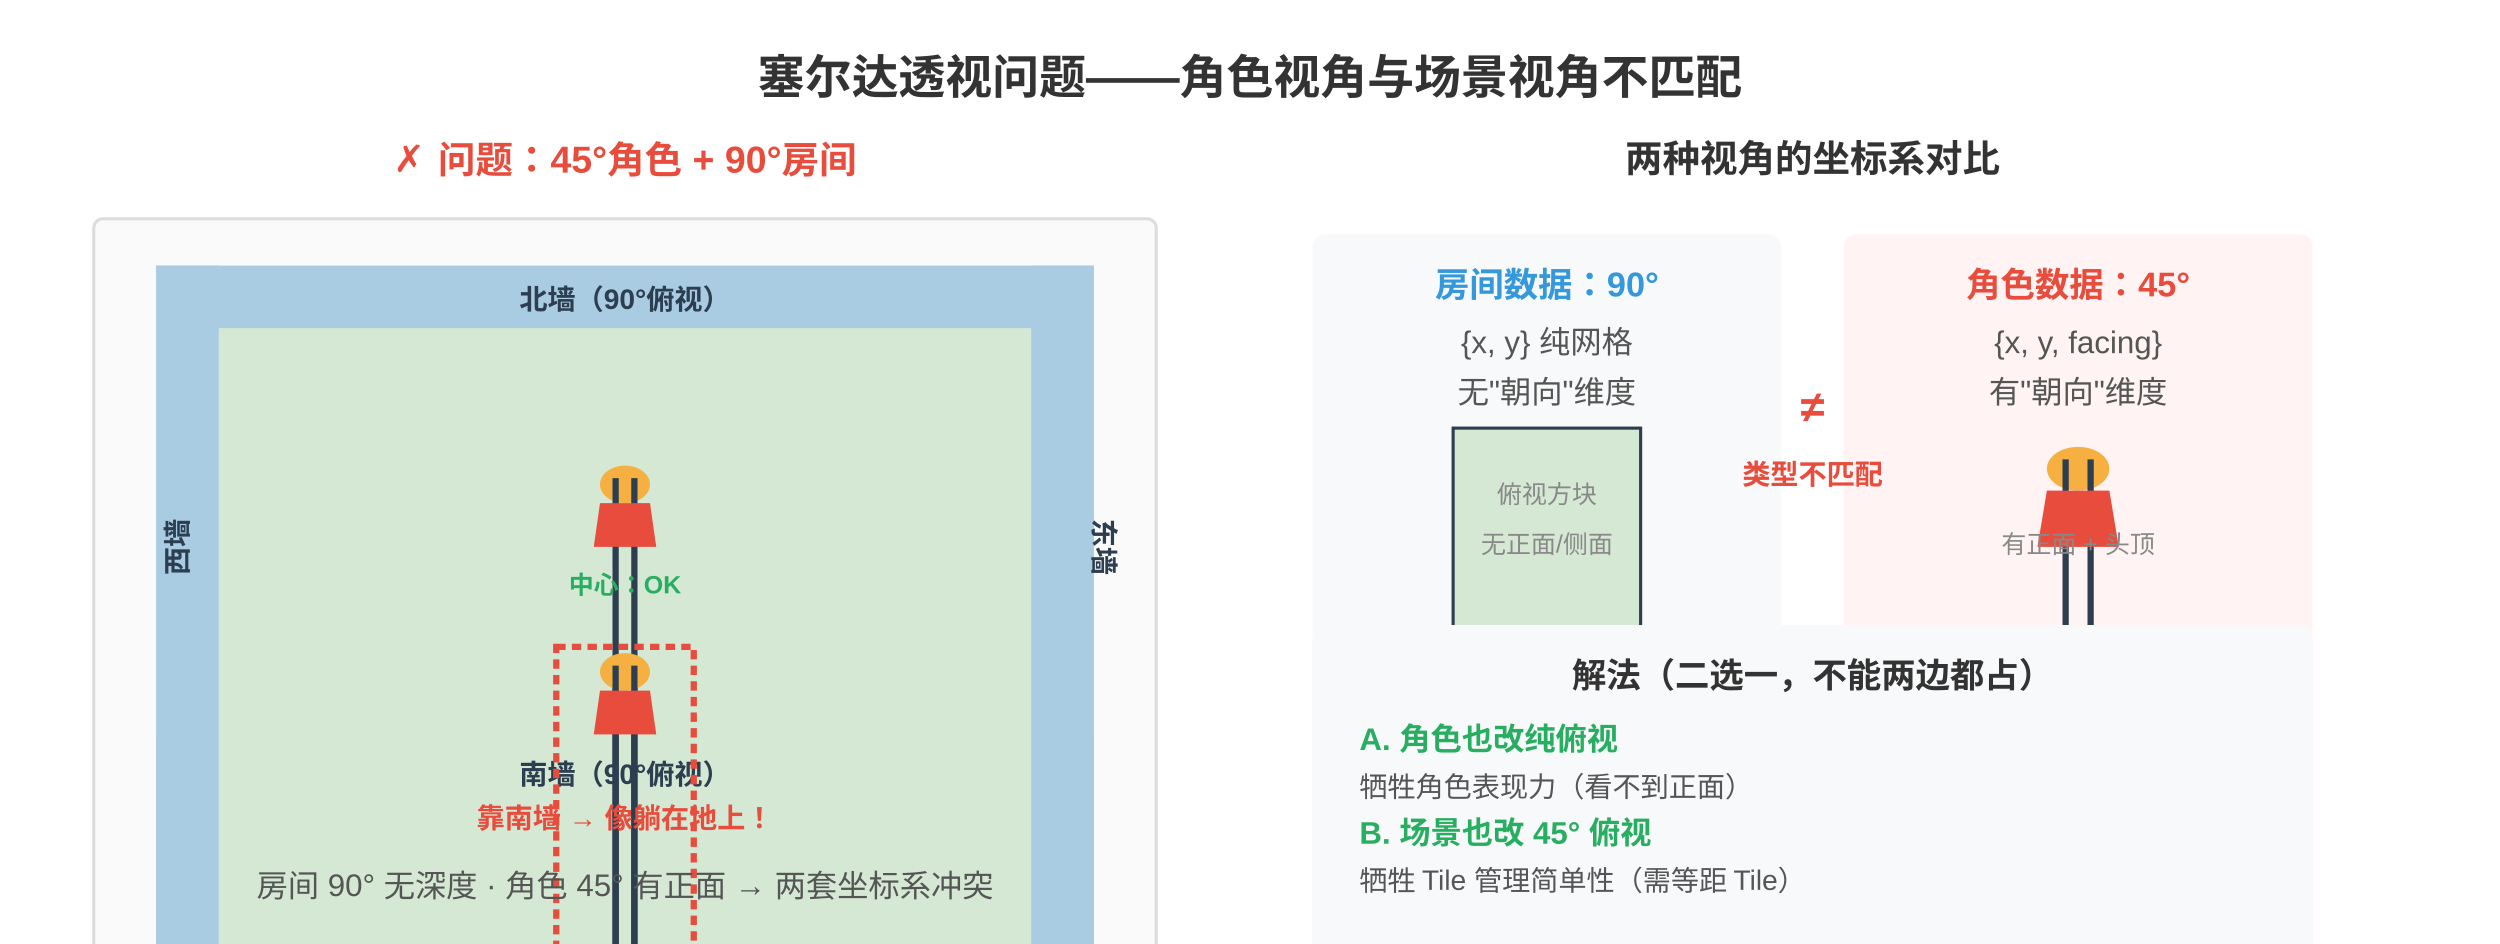
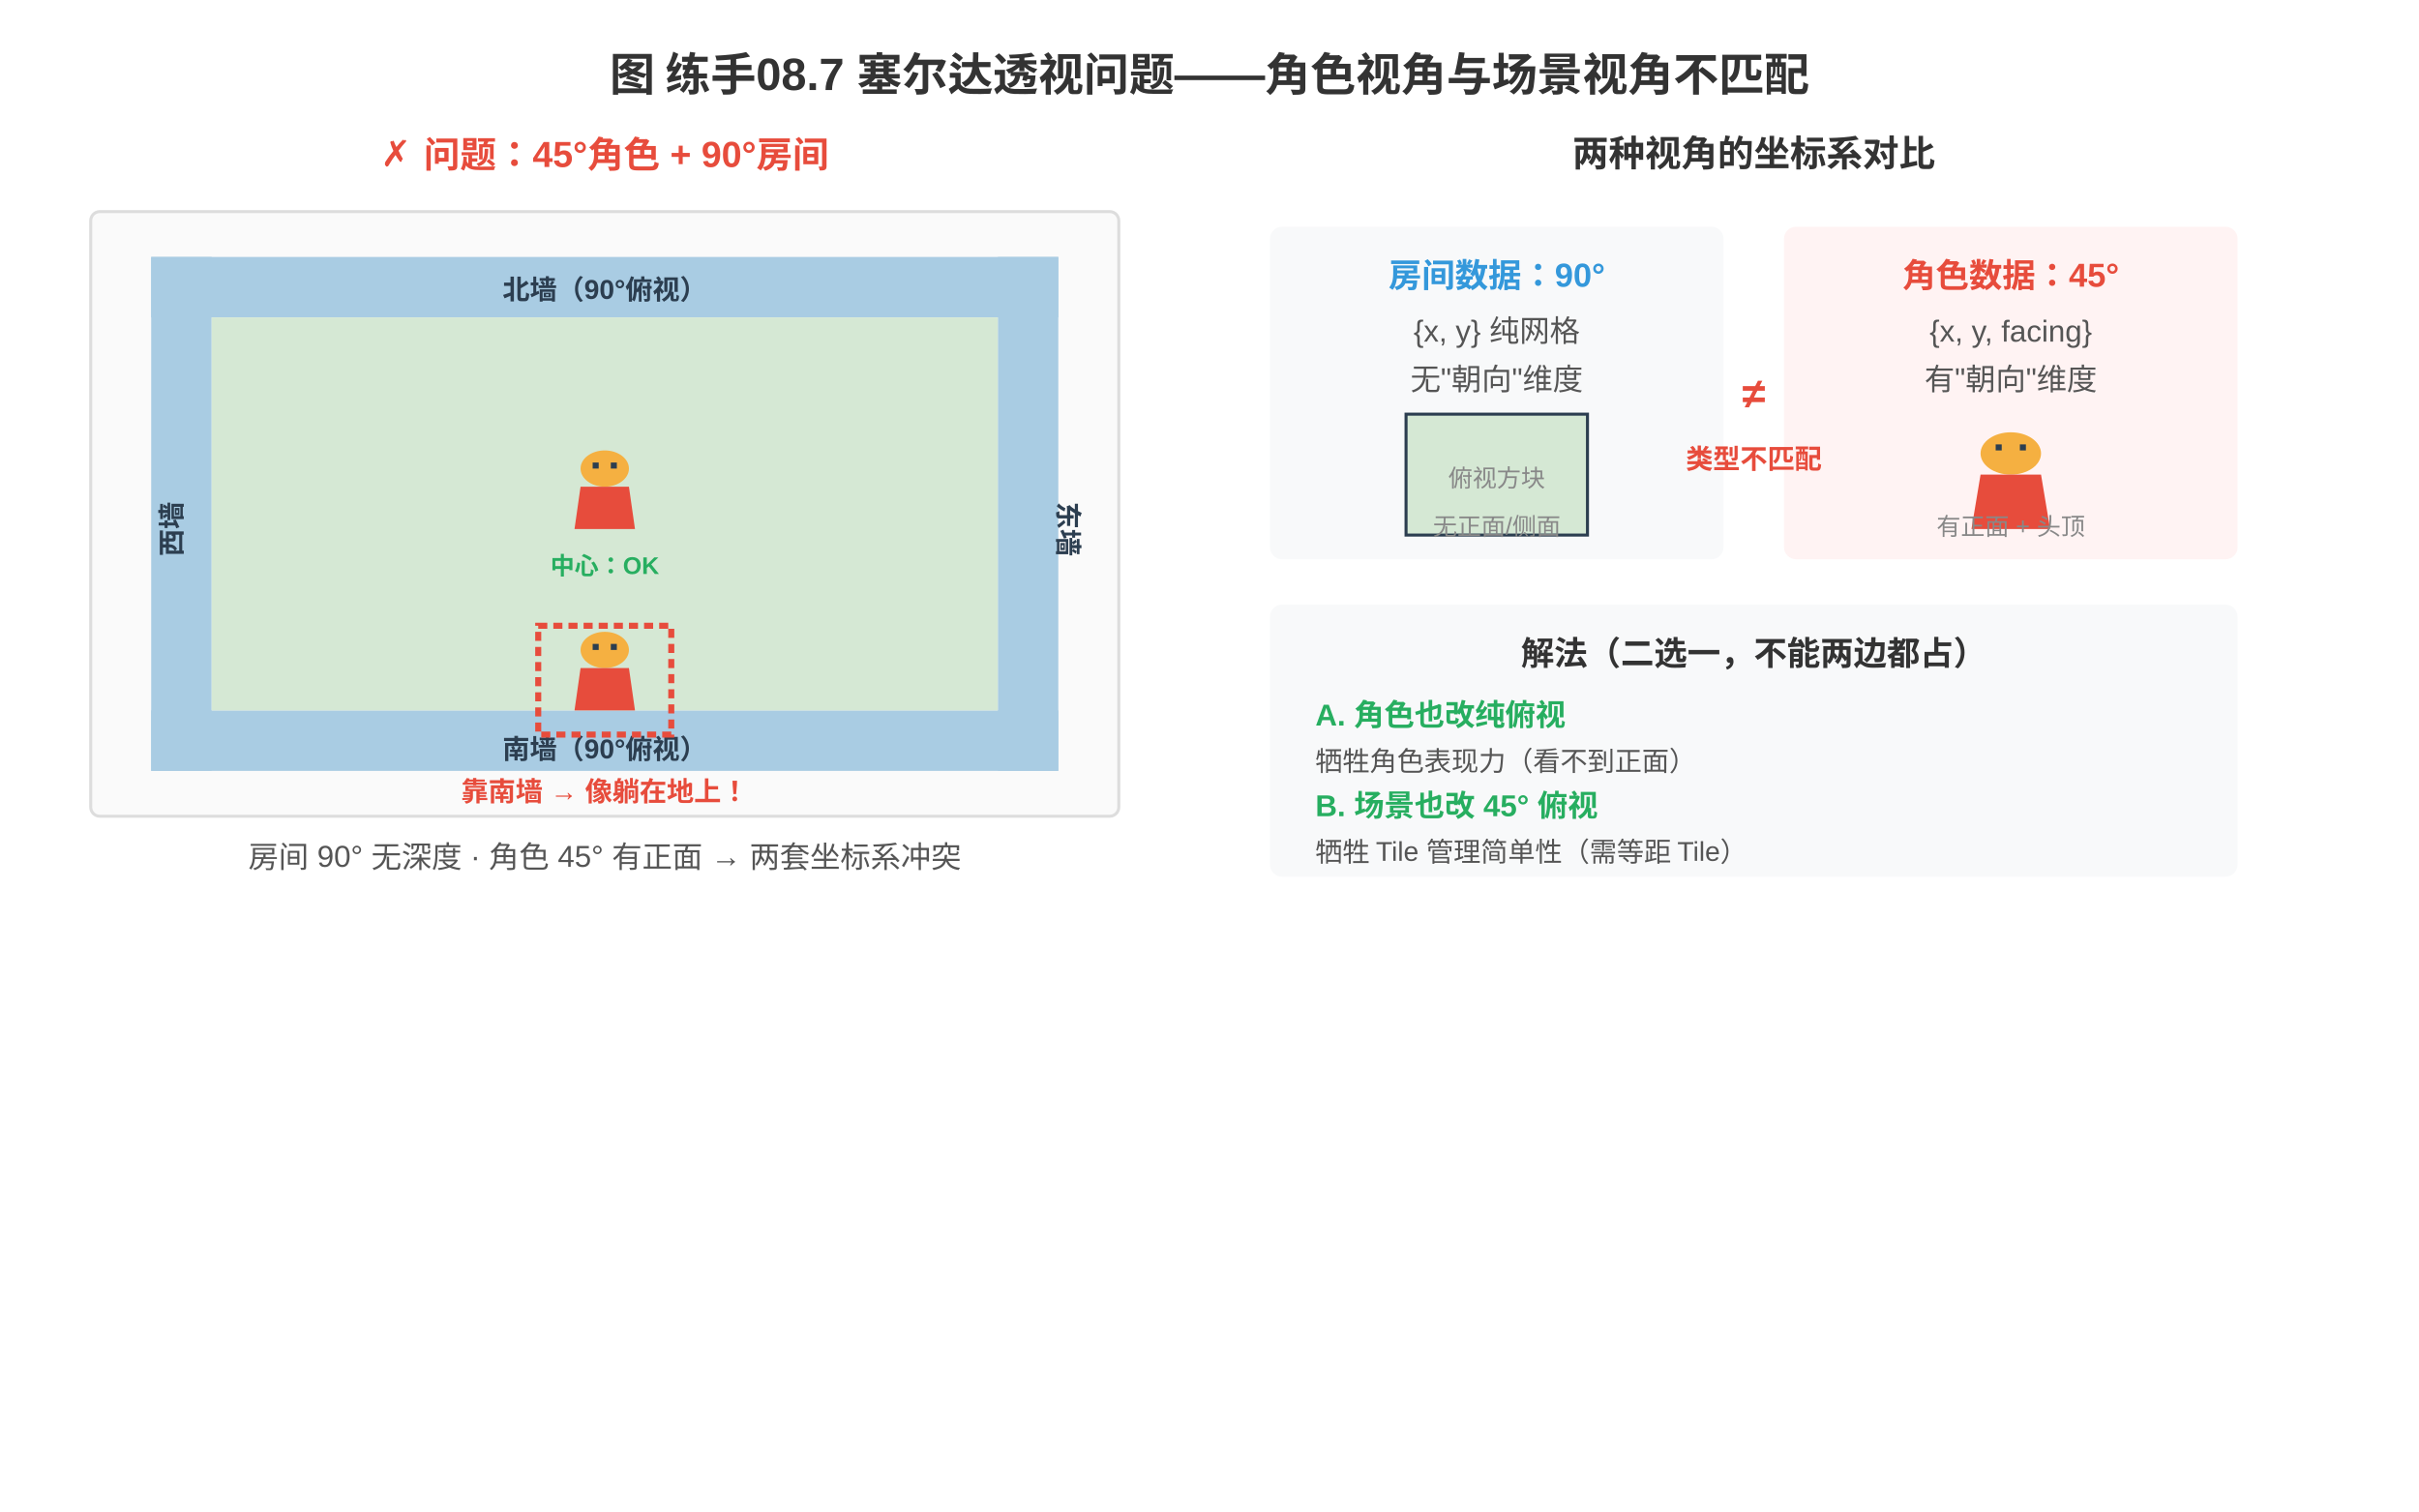
- <svg xmlns="http://www.w3.org/2000/svg" viewBox="0 0 800 302" width="800" height="302">
+ <svg xmlns="http://www.w3.org/2000/svg" viewBox="0 0 800 500" width="800" height="500">
  <style>
    text { font-family: 'PingFang SC','Microsoft YaHei',Arial,sans-serif; }
    .title { font-size: 15px; font-weight: bold; fill: #333; }
    .room-floor { fill: #D5E8D4; }
    .room-wall-n { fill: #A9CCE3; }
    .room-wall-s { fill: #A9CCE3; }
    .room-wall-e { fill: #A9CCE3; }
    .room-wall-w { fill: #A9CCE3; }
    .wall-edge { stroke: #2C3E50; stroke-width: 1.5; fill: none; }
    .char-body { fill: #E74C3C; }
    .char-head { fill: #F5B041; }
    .char-face { fill: #2C3E50; }
    .panel-label { font-size: 12px; font-weight: bold; }
    .panel-bg { fill: #fafafa; stroke: #ddd; stroke-width: 1; }
    .arrow { stroke: #E74C3C; stroke-width: 2; fill: none; marker-end: url(#arrowhead08); }
  </style>
  <defs>
    <marker id="arrowhead08" markerWidth="6" markerHeight="4" refX="5" refY="2" orient="auto">
      <polygon points="0,0 6,2 0,4" fill="#E74C3C" />
    </marker>
  </defs>
-   <text x="400" y="30" class="title" text-anchor="middle">塞尔达透视问题——角色视角与场景视角不匹配</text>
+   <text x="400" y="30" class="title" text-anchor="middle">图 练手08.7 塞尔达透视问题——角色视角与场景视角不匹配</text>
  <g transform="translate(30, 55)">
    <text x="170" y="0" class="panel-label" fill="#E74C3C" text-anchor="middle">✗ 问题：45°角色 + 90°房间</text>
-     <rect x="0" y="15" width="340" height="302" class="panel-bg" rx="3" />
-     <rect x="20" y="30" width="300" height="302" class="room-wall-n" />
-     <rect x="20" y="30" width="20" height="302" class="room-wall-w" />
-     <rect x="300" y="30" width="20" height="302" class="room-wall-e" />
-     <rect x="20" y="180" width="300" height="302" class="room-wall-s" />
-     <rect x="40" y="50" width="260" height="302" class="room-floor" />
+     <rect x="0" y="15" width="340" height="200" class="panel-bg" rx="3" />
+     <rect x="20" y="30" width="300" height="20" class="room-wall-n" />
+     <rect x="20" y="30" width="20" height="170" class="room-wall-w" />
+     <rect x="300" y="30" width="20" height="170" class="room-wall-e" />
+     <rect x="20" y="180" width="300" height="20" class="room-wall-s" />
+     <rect x="40" y="50" width="260" height="130" class="room-floor" />
    <text x="170" y="44" style="font-size:9px;fill:#2C3E50;font-weight:bold;text-anchor:middle;">北墙（90°俯视）</text>
    <text x="170" y="196" style="font-size:9px;fill:#2C3E50;font-weight:bold;text-anchor:middle;">南墙（90°俯视）</text>
    <text x="30" y="120" style="font-size:9px;fill:#2C3E50;font-weight:bold;text-anchor:middle;" transform="rotate(-90 30 120)">西墙</text>
    <text x="320" y="120" style="font-size:9px;fill:#2C3E50;font-weight:bold;text-anchor:middle;" transform="rotate(90 320 120)">东墙</text>
    <g transform="translate(160, 100)">
      <ellipse cx="10" cy="0" rx="8" ry="6" class="char-head" />
-       <rect x="6" y="-2" width="2" height="302" class="char-face" />
-       <rect x="12" y="-2" width="2" height="302" class="char-face" />
+       <rect x="6" y="-2" width="2" height="2" class="char-face" />
+       <rect x="12" y="-2" width="2" height="2" class="char-face" />
      <polygon points="2,6 18,6 20,20 0,20" class="char-body" />
      <text x="10" y="35" style="font-size:8px;fill:#27AE60;font-weight:bold;text-anchor:middle;">中心：OK</text>
    </g>
    <g transform="translate(160, 160)">
      <ellipse cx="10" cy="0" rx="8" ry="6" class="char-head" />
-       <rect x="6" y="-2" width="2" height="302" class="char-face" />
-       <rect x="12" y="-2" width="2" height="302" class="char-face" />
+       <rect x="6" y="-2" width="2" height="2" class="char-face" />
+       <rect x="12" y="-2" width="2" height="2" class="char-face" />
      <polygon points="2,6 18,6 20,20 0,20" class="char-body" />
    </g>
-     <rect x="148" y="152" width="44" height="302" fill="none" stroke="#E74C3C" stroke-width="2" stroke-dasharray="3,2" />
+     <rect x="148" y="152" width="44" height="36" fill="none" stroke="#E74C3C" stroke-width="2" stroke-dasharray="3,2" />
    <text x="170" y="210" style="font-size:9px;fill:#E74C3C;font-weight:bold;text-anchor:middle;">靠南墙 → 像躺在地上！</text>
    <text x="170" y="232" style="font-size:10px;fill:#555;text-anchor:middle;">房间 90° 无深度 · 角色 45° 有正面 → 两套坐标系冲突</text>
  </g>
  <g transform="translate(420, 55)">
    <text x="160" y="0" class="panel-label" fill="#333" text-anchor="middle">两种视角的坐标系对比</text>
-     <rect x="0" y="20" width="150" height="302" fill="#F8F9FA" rx="4" />
+     <rect x="0" y="20" width="150" height="110" fill="#F8F9FA" rx="4" />
    <text x="75" y="40" style="font-size:11px;font-weight:bold;fill:#3498DB;text-anchor:middle;">房间数据：90°</text>
    <text x="75" y="58" style="font-size:10px;fill:#555;text-anchor:middle;">{x, y} 纯网格</text>
    <text x="75" y="74" style="font-size:10px;fill:#555;text-anchor:middle;">无"朝向"维度</text>
-     <rect x="45" y="82" width="60" height="302" fill="#D5E8D4" stroke="#2C3E50" stroke-width="1" />
+     <rect x="45" y="82" width="60" height="40" fill="#D5E8D4" stroke="#2C3E50" stroke-width="1" />
    <text x="75" y="106" style="font-size:8px;fill:#888;text-anchor:middle;">俯视方块</text>
    <text x="75" y="122" style="font-size:8px;fill:#888;text-anchor:middle;">无正面/侧面</text>
-     <rect x="170" y="20" width="150" height="302" fill="#FFF3F3" rx="4" />
+     <rect x="170" y="20" width="150" height="110" fill="#FFF3F3" rx="4" />
    <text x="245" y="40" style="font-size:11px;font-weight:bold;fill:#E74C3C;text-anchor:middle;">角色数据：45°</text>
    <text x="245" y="58" style="font-size:10px;fill:#555;text-anchor:middle;">{x, y, facing}</text>
    <text x="245" y="74" style="font-size:10px;fill:#555;text-anchor:middle;">有"朝向"维度</text>
    <ellipse cx="245" cy="95" rx="10" ry="7" fill="#F5B041" />
-     <rect x="240" y="92" width="2" height="302" fill="#2C3E50" />
-     <rect x="248" y="92" width="2" height="302" fill="#2C3E50" />
+     <rect x="240" y="92" width="2" height="2" fill="#2C3E50" />
+     <rect x="248" y="92" width="2" height="2" fill="#2C3E50" />
    <polygon points="235,102 255,102 258,120 232,120" fill="#E74C3C" />
    <text x="245" y="122" style="font-size:8px;fill:#888;text-anchor:middle;">有正面 + 头顶</text>
    <text x="160" y="80" style="font-size:14px;font-weight:bold;fill:#E74C3C;text-anchor:middle;">≠</text>
    <text x="160" y="100" style="font-size:9px;fill:#E74C3C;font-weight:bold;text-anchor:middle;">类型不匹配</text>
-     <rect x="0" y="145" width="320" height="302" fill="#F8F9FA" rx="4" />
+     <rect x="0" y="145" width="320" height="90" fill="#F8F9FA" rx="4" />
    <text x="160" y="165" style="font-size:11px;font-weight:bold;fill:#333;text-anchor:middle;">解法（二选一，不能两边都占）</text>
    <text x="15" y="185" style="font-size:10px;fill:#27AE60;font-weight:bold;">A. 角色也改纯俯视</text>
    <text x="15" y="200" style="font-size:9px;fill:#555;">牺牲角色表现力（看不到正面）</text>
    <text x="15" y="215" style="font-size:10px;fill:#27AE60;font-weight:bold;">B. 场景也改 45° 俯视</text>
    <text x="15" y="230" style="font-size:9px;fill:#555;">牺牲 Tile 管理简单性（需等距 Tile）</text>
  </g>
</svg>
